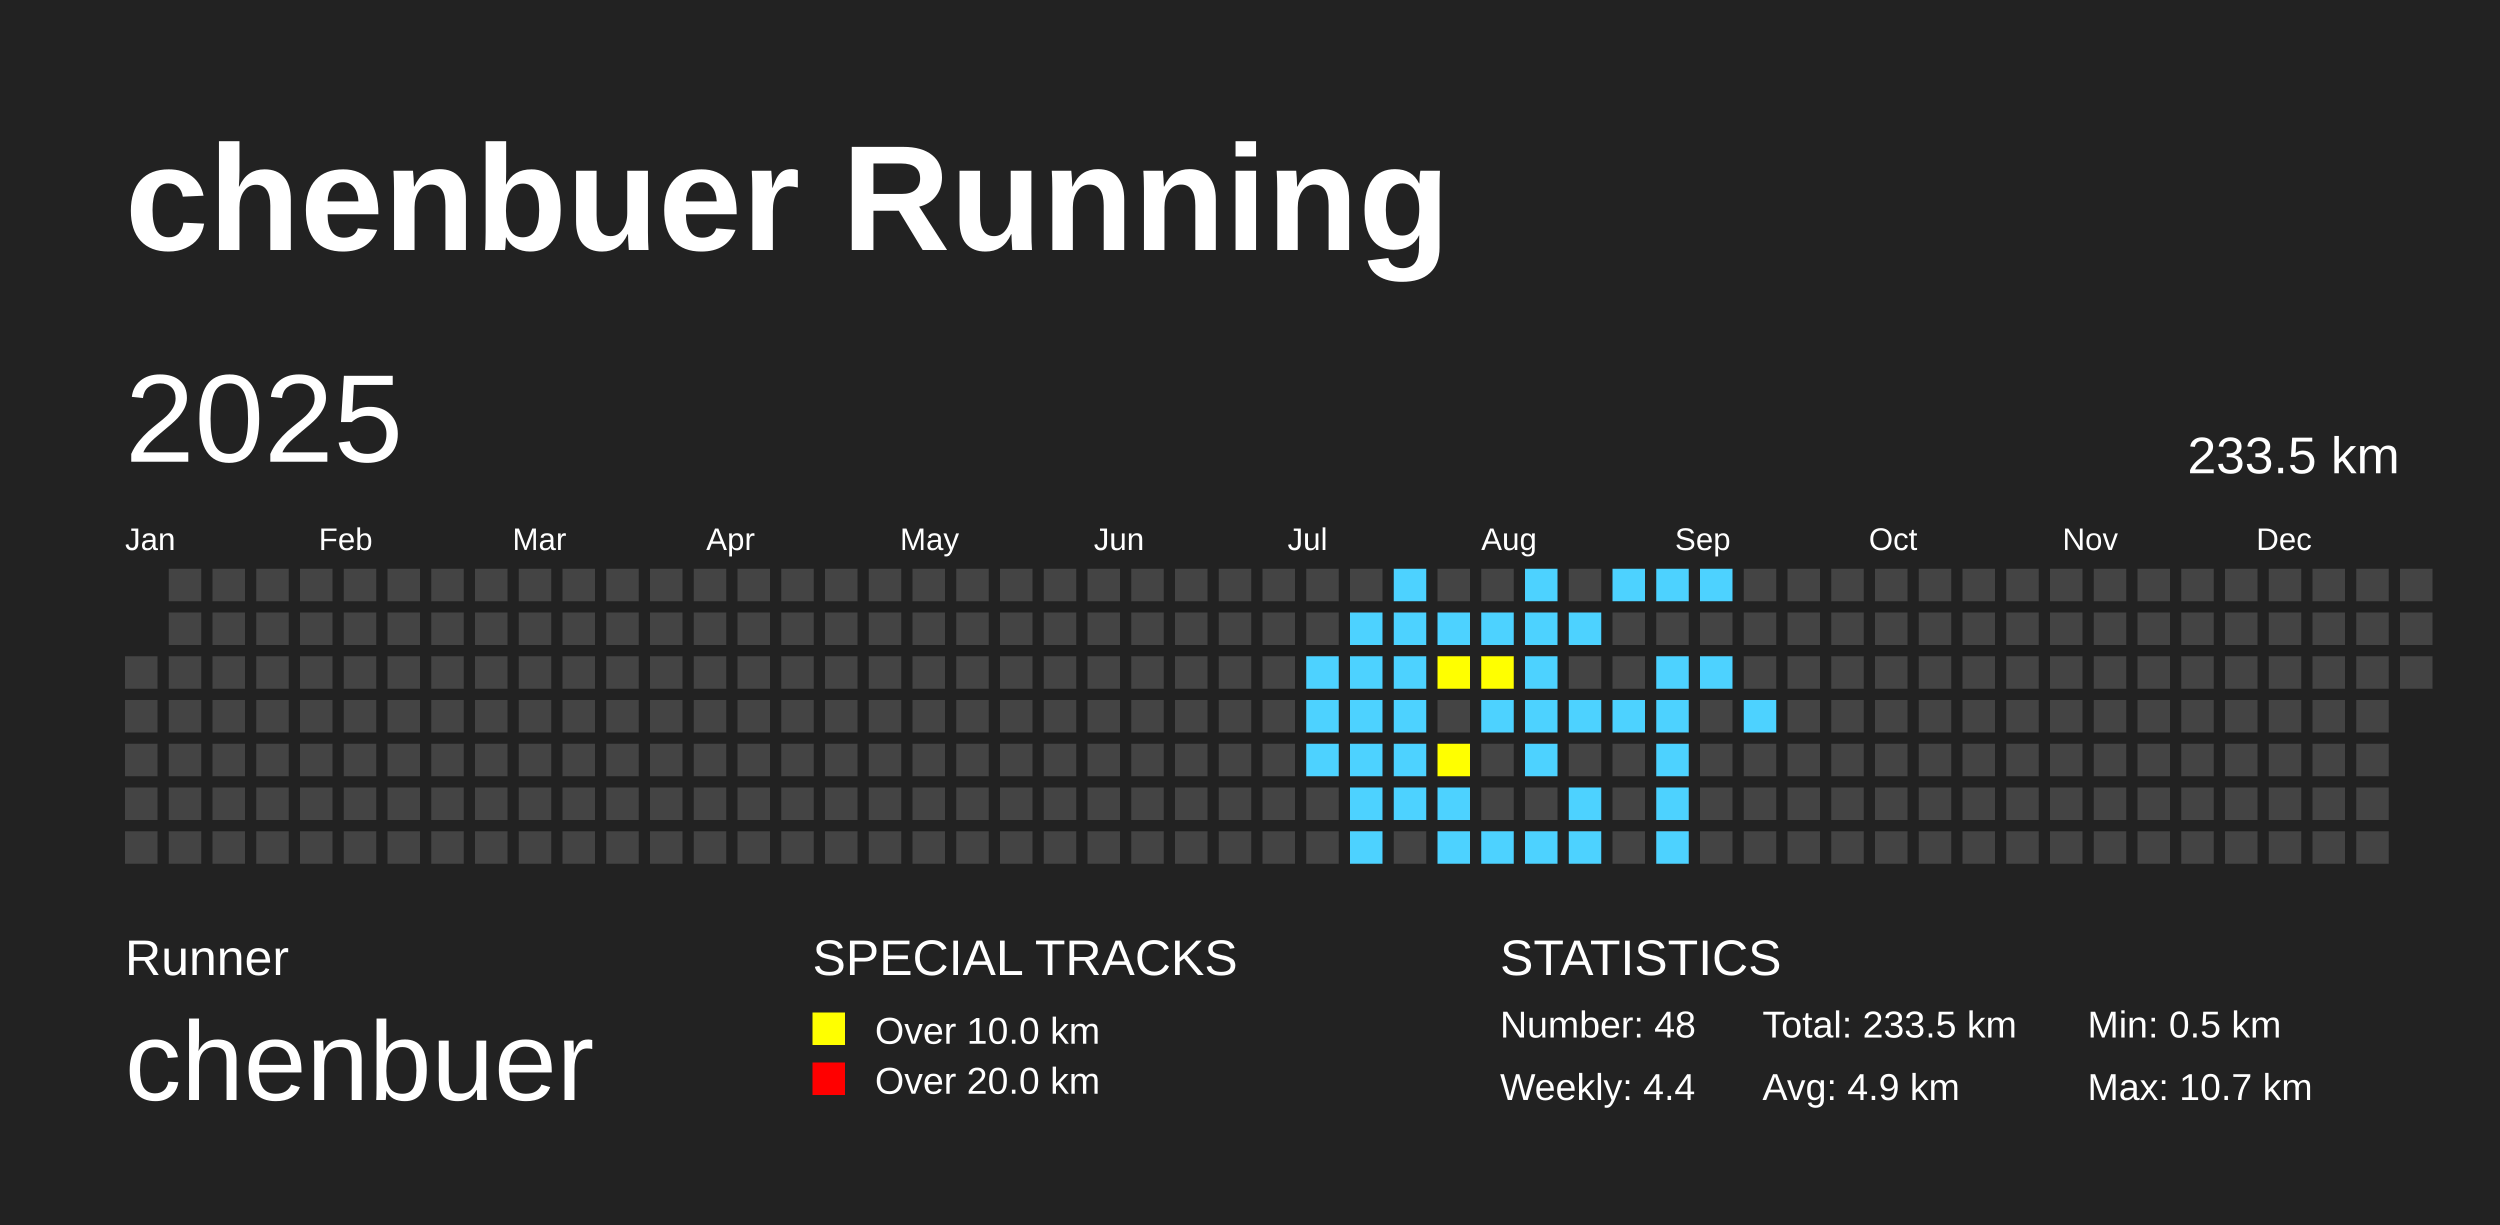
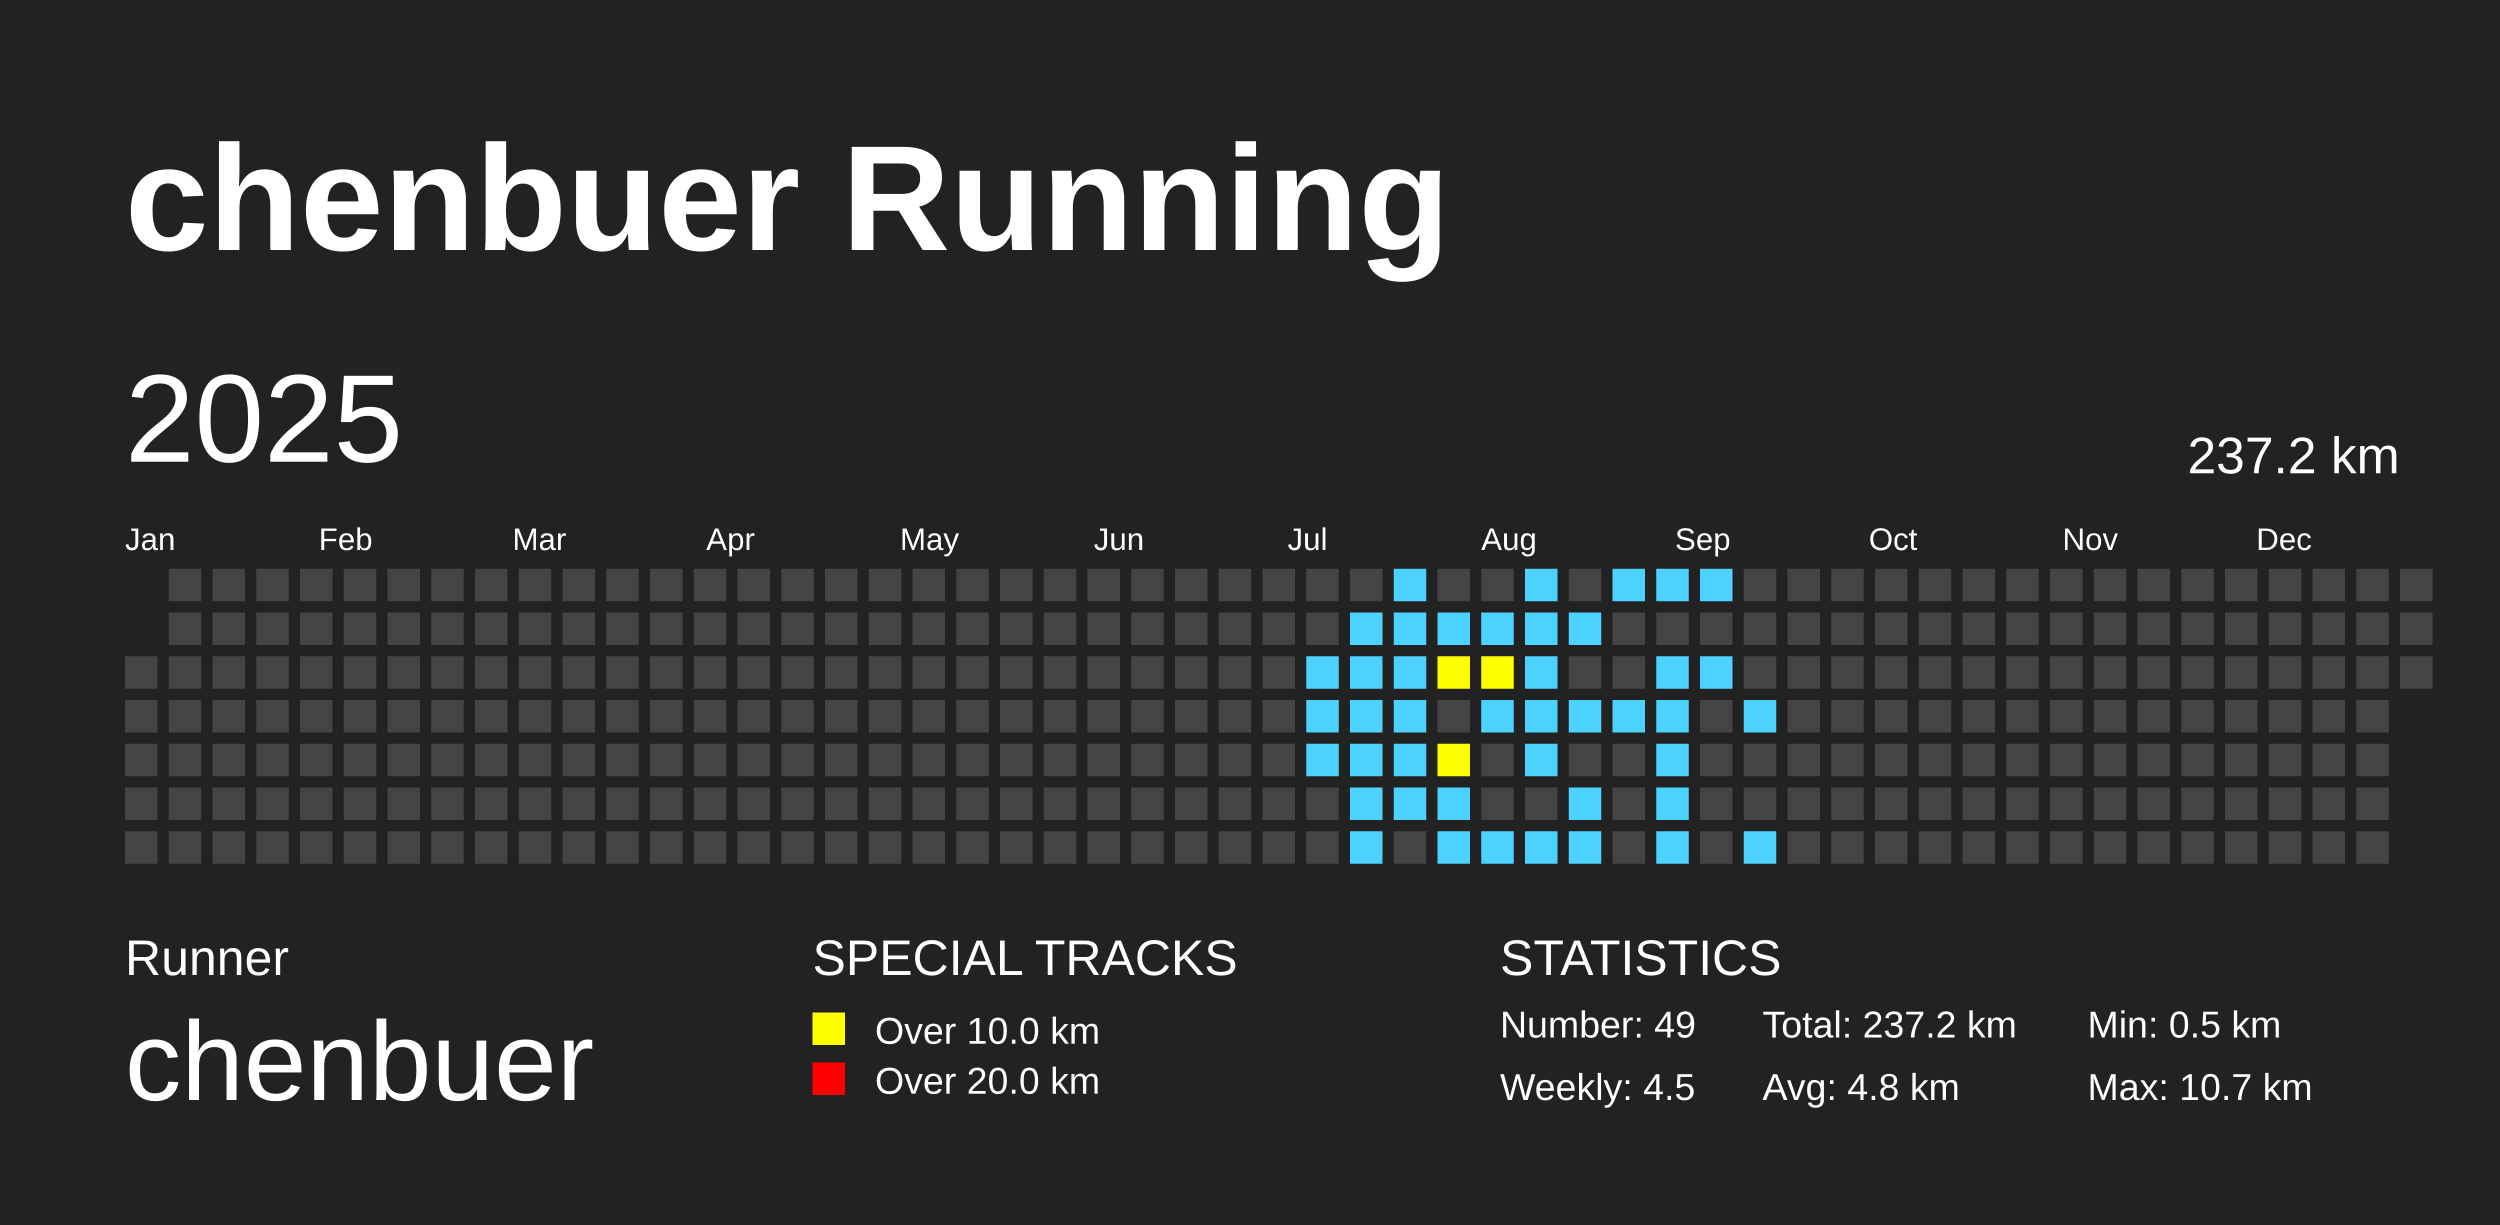
<svg xmlns="http://www.w3.org/2000/svg" baseProfile="full" height="98mm" version="1.1" viewBox="0,0,200,98" width="200mm">
  <defs />
  <rect fill="#222222" height="98" width="200" x="0" y="0" />
  <text fill="#FFFFFF" style="font-size:12px; font-family:Arial; font-weight:bold;" x="10" y="20">chenbuer Running</text>
  <text fill="#FFFFFF" style="font-size:4px; font-family:Arial" x="10" y="78">Runner</text>
  <text fill="#FFFFFF" style="font-size:9px; font-family:Arial" x="10" y="88">chenbuer</text>
  <text fill="#FFFFFF" style="font-size:4px; font-family:Arial" x="65" y="78">SPECIAL TRACKS</text>
  <rect fill="yellow" height="2.6" width="2.6" x="65" y="81" />
  <text fill="#FFFFFF" style="font-size:3px; font-family:Arial" x="70" y="83.5">Over 10.0 km</text>
  <rect fill="red" height="2.6" width="2.6" x="65" y="85" />
  <text fill="#FFFFFF" style="font-size:3px; font-family:Arial" x="70" y="87.5">Over 20.0 km</text>
  <text fill="#FFFFFF" style="font-size:4px; font-family:Arial" x="120" y="78">STATISTICS</text>
-   <text fill="#FFFFFF" style="font-size:3px; font-family:Arial" x="120" y="83">Number: 48</text>
-   <text fill="#FFFFFF" style="font-size:3px; font-family:Arial" x="120" y="88">Weekly: 4.4</text>
-   <text fill="#FFFFFF" style="font-size:3px; font-family:Arial" x="141" y="83">Total: 233.5 km</text>
-   <text fill="#FFFFFF" style="font-size:3px; font-family:Arial" x="141" y="88">Avg: 4.9 km</text>
+   <text fill="#FFFFFF" style="font-size:3px; font-family:Arial" x="120" y="83">Number: 49</text>
+   <text fill="#FFFFFF" style="font-size:3px; font-family:Arial" x="120" y="88">Weekly: 4.5</text>
+   <text fill="#FFFFFF" style="font-size:3px; font-family:Arial" x="141" y="83">Total: 237.2 km</text>
+   <text fill="#FFFFFF" style="font-size:3px; font-family:Arial" x="141" y="88">Avg: 4.8 km</text>
  <text fill="#FFFFFF" style="font-size:3px; font-family:Arial" x="167" y="83">Min: 0.5 km</text>
  <text fill="#FFFFFF" style="font-size:3px; font-family:Arial" x="167" y="88">Max: 10.7 km</text>
  <text dominant-baseline="hanging" fill="#FFFFFF" style="font-size:10.0px; font-family:Arial;" x="10" y="30">2025</text>
-   <text dominant-baseline="hanging" fill="#FFFFFF" style="font-size:4.125px; font-family:Arial;" x="175" y="35">233.5 km</text>
+   <text dominant-baseline="hanging" fill="#FFFFFF" style="font-size:4.125px; font-family:Arial;" x="175" y="35">237.2 km</text>
  <text fill="#FFFFFF" style="font-size:2.5px; font-family:Arial" x="10.0" y="44">Jan</text>
  <text fill="#FFFFFF" style="font-size:2.5px; font-family:Arial" x="25.5" y="44">Feb</text>
  <text fill="#FFFFFF" style="font-size:2.5px; font-family:Arial" x="41.0" y="44">Mar</text>
  <text fill="#FFFFFF" style="font-size:2.5px; font-family:Arial" x="56.5" y="44">Apr</text>
  <text fill="#FFFFFF" style="font-size:2.5px; font-family:Arial" x="72.0" y="44">May</text>
  <text fill="#FFFFFF" style="font-size:2.5px; font-family:Arial" x="87.5" y="44">Jun</text>
  <text fill="#FFFFFF" style="font-size:2.5px; font-family:Arial" x="103.0" y="44">Jul</text>
  <text fill="#FFFFFF" style="font-size:2.5px; font-family:Arial" x="118.5" y="44">Aug</text>
  <text fill="#FFFFFF" style="font-size:2.5px; font-family:Arial" x="134.0" y="44">Sep</text>
  <text fill="#FFFFFF" style="font-size:2.5px; font-family:Arial" x="149.5" y="44">Oct</text>
  <text fill="#FFFFFF" style="font-size:2.5px; font-family:Arial" x="165.0" y="44">Nov</text>
  <text fill="#FFFFFF" style="font-size:2.5px; font-family:Arial" x="180.5" y="44">Dec</text>
  <rect fill="#444444" height="2.6" width="2.6" x="10.0" y="52.5" />
  <rect fill="#444444" height="2.6" width="2.6" x="10.0" y="56.0" />
  <rect fill="#444444" height="2.6" width="2.6" x="10.0" y="59.5" />
  <rect fill="#444444" height="2.6" width="2.6" x="10.0" y="63.0" />
  <rect fill="#444444" height="2.6" width="2.6" x="10.0" y="66.5" />
  <rect fill="#444444" height="2.6" width="2.6" x="13.5" y="45.5" />
  <rect fill="#444444" height="2.6" width="2.6" x="13.5" y="49.0" />
  <rect fill="#444444" height="2.6" width="2.6" x="13.5" y="52.5" />
  <rect fill="#444444" height="2.6" width="2.6" x="13.5" y="56.0" />
  <rect fill="#444444" height="2.6" width="2.6" x="13.5" y="59.5" />
  <rect fill="#444444" height="2.6" width="2.6" x="13.5" y="63.0" />
  <rect fill="#444444" height="2.6" width="2.6" x="13.5" y="66.5" />
  <rect fill="#444444" height="2.6" width="2.6" x="17.0" y="45.5" />
  <rect fill="#444444" height="2.6" width="2.6" x="17.0" y="49.0" />
  <rect fill="#444444" height="2.6" width="2.6" x="17.0" y="52.5" />
  <rect fill="#444444" height="2.6" width="2.6" x="17.0" y="56.0" />
  <rect fill="#444444" height="2.6" width="2.6" x="17.0" y="59.5" />
  <rect fill="#444444" height="2.6" width="2.6" x="17.0" y="63.0" />
  <rect fill="#444444" height="2.6" width="2.6" x="17.0" y="66.5" />
  <rect fill="#444444" height="2.6" width="2.6" x="20.5" y="45.5" />
  <rect fill="#444444" height="2.6" width="2.6" x="20.5" y="49.0" />
  <rect fill="#444444" height="2.6" width="2.6" x="20.5" y="52.5" />
  <rect fill="#444444" height="2.6" width="2.6" x="20.5" y="56.0" />
  <rect fill="#444444" height="2.6" width="2.6" x="20.5" y="59.5" />
  <rect fill="#444444" height="2.6" width="2.6" x="20.5" y="63.0" />
  <rect fill="#444444" height="2.6" width="2.6" x="20.5" y="66.5" />
  <rect fill="#444444" height="2.6" width="2.6" x="24.0" y="45.5" />
  <rect fill="#444444" height="2.6" width="2.6" x="24.0" y="49.0" />
  <rect fill="#444444" height="2.6" width="2.6" x="24.0" y="52.5" />
  <rect fill="#444444" height="2.6" width="2.6" x="24.0" y="56.0" />
  <rect fill="#444444" height="2.6" width="2.6" x="24.0" y="59.5" />
  <rect fill="#444444" height="2.6" width="2.6" x="24.0" y="63.0" />
  <rect fill="#444444" height="2.6" width="2.6" x="24.0" y="66.5" />
  <rect fill="#444444" height="2.6" width="2.6" x="27.5" y="45.5" />
  <rect fill="#444444" height="2.6" width="2.6" x="27.5" y="49.0" />
  <rect fill="#444444" height="2.6" width="2.6" x="27.5" y="52.5" />
  <rect fill="#444444" height="2.6" width="2.6" x="27.5" y="56.0" />
  <rect fill="#444444" height="2.6" width="2.6" x="27.5" y="59.5" />
  <rect fill="#444444" height="2.6" width="2.6" x="27.5" y="63.0" />
  <rect fill="#444444" height="2.6" width="2.6" x="27.5" y="66.5" />
  <rect fill="#444444" height="2.6" width="2.6" x="31.0" y="45.5" />
  <rect fill="#444444" height="2.6" width="2.6" x="31.0" y="49.0" />
  <rect fill="#444444" height="2.6" width="2.6" x="31.0" y="52.5" />
  <rect fill="#444444" height="2.6" width="2.6" x="31.0" y="56.0" />
  <rect fill="#444444" height="2.6" width="2.6" x="31.0" y="59.5" />
  <rect fill="#444444" height="2.6" width="2.6" x="31.0" y="63.0" />
  <rect fill="#444444" height="2.6" width="2.6" x="31.0" y="66.5" />
  <rect fill="#444444" height="2.6" width="2.6" x="34.5" y="45.5" />
  <rect fill="#444444" height="2.6" width="2.6" x="34.5" y="49.0" />
  <rect fill="#444444" height="2.6" width="2.6" x="34.5" y="52.5" />
  <rect fill="#444444" height="2.6" width="2.6" x="34.5" y="56.0" />
  <rect fill="#444444" height="2.6" width="2.6" x="34.5" y="59.5" />
  <rect fill="#444444" height="2.6" width="2.6" x="34.5" y="63.0" />
  <rect fill="#444444" height="2.6" width="2.6" x="34.5" y="66.5" />
  <rect fill="#444444" height="2.6" width="2.6" x="38.0" y="45.5" />
  <rect fill="#444444" height="2.6" width="2.6" x="38.0" y="49.0" />
  <rect fill="#444444" height="2.6" width="2.6" x="38.0" y="52.5" />
  <rect fill="#444444" height="2.6" width="2.6" x="38.0" y="56.0" />
  <rect fill="#444444" height="2.6" width="2.6" x="38.0" y="59.5" />
  <rect fill="#444444" height="2.6" width="2.6" x="38.0" y="63.0" />
  <rect fill="#444444" height="2.6" width="2.6" x="38.0" y="66.5" />
  <rect fill="#444444" height="2.6" width="2.6" x="41.5" y="45.5" />
  <rect fill="#444444" height="2.6" width="2.6" x="41.5" y="49.0" />
  <rect fill="#444444" height="2.6" width="2.6" x="41.5" y="52.5" />
  <rect fill="#444444" height="2.6" width="2.6" x="41.5" y="56.0" />
  <rect fill="#444444" height="2.6" width="2.6" x="41.5" y="59.5" />
  <rect fill="#444444" height="2.6" width="2.6" x="41.5" y="63.0" />
  <rect fill="#444444" height="2.6" width="2.6" x="41.5" y="66.5" />
  <rect fill="#444444" height="2.6" width="2.6" x="45.0" y="45.5" />
  <rect fill="#444444" height="2.6" width="2.6" x="45.0" y="49.0" />
  <rect fill="#444444" height="2.6" width="2.6" x="45.0" y="52.5" />
  <rect fill="#444444" height="2.6" width="2.6" x="45.0" y="56.0" />
  <rect fill="#444444" height="2.6" width="2.6" x="45.0" y="59.5" />
  <rect fill="#444444" height="2.6" width="2.6" x="45.0" y="63.0" />
  <rect fill="#444444" height="2.6" width="2.6" x="45.0" y="66.5" />
  <rect fill="#444444" height="2.6" width="2.6" x="48.5" y="45.5" />
  <rect fill="#444444" height="2.6" width="2.6" x="48.5" y="49.0" />
  <rect fill="#444444" height="2.6" width="2.6" x="48.5" y="52.5" />
  <rect fill="#444444" height="2.6" width="2.6" x="48.5" y="56.0" />
  <rect fill="#444444" height="2.6" width="2.6" x="48.5" y="59.5" />
  <rect fill="#444444" height="2.6" width="2.6" x="48.5" y="63.0" />
  <rect fill="#444444" height="2.6" width="2.6" x="48.5" y="66.5" />
  <rect fill="#444444" height="2.6" width="2.6" x="52.0" y="45.5" />
  <rect fill="#444444" height="2.6" width="2.6" x="52.0" y="49.0" />
  <rect fill="#444444" height="2.6" width="2.6" x="52.0" y="52.5" />
  <rect fill="#444444" height="2.6" width="2.6" x="52.0" y="56.0" />
  <rect fill="#444444" height="2.6" width="2.6" x="52.0" y="59.5" />
  <rect fill="#444444" height="2.6" width="2.6" x="52.0" y="63.0" />
  <rect fill="#444444" height="2.6" width="2.6" x="52.0" y="66.5" />
  <rect fill="#444444" height="2.6" width="2.6" x="55.5" y="45.5" />
  <rect fill="#444444" height="2.6" width="2.6" x="55.5" y="49.0" />
  <rect fill="#444444" height="2.6" width="2.6" x="55.5" y="52.5" />
  <rect fill="#444444" height="2.6" width="2.6" x="55.5" y="56.0" />
  <rect fill="#444444" height="2.6" width="2.6" x="55.5" y="59.5" />
  <rect fill="#444444" height="2.6" width="2.6" x="55.5" y="63.0" />
  <rect fill="#444444" height="2.6" width="2.6" x="55.5" y="66.5" />
  <rect fill="#444444" height="2.6" width="2.6" x="59.0" y="45.5" />
  <rect fill="#444444" height="2.6" width="2.6" x="59.0" y="49.0" />
  <rect fill="#444444" height="2.6" width="2.6" x="59.0" y="52.5" />
  <rect fill="#444444" height="2.6" width="2.6" x="59.0" y="56.0" />
  <rect fill="#444444" height="2.6" width="2.6" x="59.0" y="59.5" />
  <rect fill="#444444" height="2.6" width="2.6" x="59.0" y="63.0" />
  <rect fill="#444444" height="2.6" width="2.6" x="59.0" y="66.5" />
  <rect fill="#444444" height="2.6" width="2.6" x="62.5" y="45.5" />
  <rect fill="#444444" height="2.6" width="2.6" x="62.5" y="49.0" />
  <rect fill="#444444" height="2.6" width="2.6" x="62.5" y="52.5" />
  <rect fill="#444444" height="2.6" width="2.6" x="62.5" y="56.0" />
  <rect fill="#444444" height="2.6" width="2.6" x="62.5" y="59.5" />
  <rect fill="#444444" height="2.6" width="2.6" x="62.5" y="63.0" />
  <rect fill="#444444" height="2.6" width="2.6" x="62.5" y="66.5" />
  <rect fill="#444444" height="2.6" width="2.6" x="66.0" y="45.5" />
  <rect fill="#444444" height="2.6" width="2.6" x="66.0" y="49.0" />
  <rect fill="#444444" height="2.6" width="2.6" x="66.0" y="52.5" />
  <rect fill="#444444" height="2.6" width="2.6" x="66.0" y="56.0" />
  <rect fill="#444444" height="2.6" width="2.6" x="66.0" y="59.5" />
  <rect fill="#444444" height="2.6" width="2.6" x="66.0" y="63.0" />
  <rect fill="#444444" height="2.6" width="2.6" x="66.0" y="66.5" />
  <rect fill="#444444" height="2.6" width="2.6" x="69.5" y="45.5" />
  <rect fill="#444444" height="2.6" width="2.6" x="69.5" y="49.0" />
  <rect fill="#444444" height="2.6" width="2.6" x="69.5" y="52.5" />
  <rect fill="#444444" height="2.6" width="2.6" x="69.5" y="56.0" />
  <rect fill="#444444" height="2.6" width="2.6" x="69.5" y="59.5" />
  <rect fill="#444444" height="2.6" width="2.6" x="69.5" y="63.0" />
  <rect fill="#444444" height="2.6" width="2.6" x="69.5" y="66.5" />
  <rect fill="#444444" height="2.6" width="2.6" x="73.0" y="45.5" />
  <rect fill="#444444" height="2.6" width="2.6" x="73.0" y="49.0" />
  <rect fill="#444444" height="2.6" width="2.6" x="73.0" y="52.5" />
  <rect fill="#444444" height="2.6" width="2.6" x="73.0" y="56.0" />
  <rect fill="#444444" height="2.6" width="2.6" x="73.0" y="59.5" />
  <rect fill="#444444" height="2.6" width="2.6" x="73.0" y="63.0" />
  <rect fill="#444444" height="2.6" width="2.6" x="73.0" y="66.5" />
  <rect fill="#444444" height="2.6" width="2.6" x="76.5" y="45.5" />
  <rect fill="#444444" height="2.6" width="2.6" x="76.5" y="49.0" />
  <rect fill="#444444" height="2.6" width="2.6" x="76.5" y="52.5" />
  <rect fill="#444444" height="2.6" width="2.6" x="76.5" y="56.0" />
  <rect fill="#444444" height="2.6" width="2.6" x="76.5" y="59.5" />
  <rect fill="#444444" height="2.6" width="2.6" x="76.5" y="63.0" />
  <rect fill="#444444" height="2.6" width="2.6" x="76.5" y="66.5" />
  <rect fill="#444444" height="2.6" width="2.6" x="80.0" y="45.5" />
  <rect fill="#444444" height="2.6" width="2.6" x="80.0" y="49.0" />
  <rect fill="#444444" height="2.6" width="2.6" x="80.0" y="52.5" />
  <rect fill="#444444" height="2.6" width="2.6" x="80.0" y="56.0" />
  <rect fill="#444444" height="2.6" width="2.6" x="80.0" y="59.5" />
  <rect fill="#444444" height="2.6" width="2.6" x="80.0" y="63.0" />
  <rect fill="#444444" height="2.6" width="2.6" x="80.0" y="66.5" />
  <rect fill="#444444" height="2.6" width="2.6" x="83.5" y="45.5" />
  <rect fill="#444444" height="2.6" width="2.6" x="83.5" y="49.0" />
  <rect fill="#444444" height="2.6" width="2.6" x="83.5" y="52.5" />
  <rect fill="#444444" height="2.6" width="2.6" x="83.5" y="56.0" />
  <rect fill="#444444" height="2.6" width="2.6" x="83.5" y="59.5" />
  <rect fill="#444444" height="2.6" width="2.6" x="83.5" y="63.0" />
  <rect fill="#444444" height="2.6" width="2.6" x="83.5" y="66.5" />
  <rect fill="#444444" height="2.6" width="2.6" x="87.0" y="45.5" />
  <rect fill="#444444" height="2.6" width="2.6" x="87.0" y="49.0" />
  <rect fill="#444444" height="2.6" width="2.6" x="87.0" y="52.5" />
  <rect fill="#444444" height="2.6" width="2.6" x="87.0" y="56.0" />
  <rect fill="#444444" height="2.6" width="2.6" x="87.0" y="59.5" />
  <rect fill="#444444" height="2.6" width="2.6" x="87.0" y="63.0" />
  <rect fill="#444444" height="2.6" width="2.6" x="87.0" y="66.5" />
  <rect fill="#444444" height="2.6" width="2.6" x="90.5" y="45.5" />
  <rect fill="#444444" height="2.6" width="2.6" x="90.5" y="49.0" />
  <rect fill="#444444" height="2.6" width="2.6" x="90.5" y="52.5" />
  <rect fill="#444444" height="2.6" width="2.6" x="90.5" y="56.0" />
  <rect fill="#444444" height="2.6" width="2.6" x="90.5" y="59.5" />
  <rect fill="#444444" height="2.6" width="2.6" x="90.5" y="63.0" />
  <rect fill="#444444" height="2.6" width="2.6" x="90.5" y="66.5" />
  <rect fill="#444444" height="2.6" width="2.6" x="94.0" y="45.5" />
  <rect fill="#444444" height="2.6" width="2.6" x="94.0" y="49.0" />
  <rect fill="#444444" height="2.6" width="2.6" x="94.0" y="52.5" />
  <rect fill="#444444" height="2.6" width="2.6" x="94.0" y="56.0" />
  <rect fill="#444444" height="2.6" width="2.6" x="94.0" y="59.5" />
  <rect fill="#444444" height="2.6" width="2.6" x="94.0" y="63.0" />
  <rect fill="#444444" height="2.6" width="2.6" x="94.0" y="66.5" />
  <rect fill="#444444" height="2.6" width="2.6" x="97.5" y="45.5" />
  <rect fill="#444444" height="2.6" width="2.6" x="97.5" y="49.0" />
  <rect fill="#444444" height="2.6" width="2.6" x="97.5" y="52.5" />
  <rect fill="#444444" height="2.6" width="2.6" x="97.5" y="56.0" />
  <rect fill="#444444" height="2.6" width="2.6" x="97.5" y="59.5" />
  <rect fill="#444444" height="2.6" width="2.6" x="97.5" y="63.0" />
  <rect fill="#444444" height="2.6" width="2.6" x="97.5" y="66.5" />
  <rect fill="#444444" height="2.6" width="2.6" x="101.0" y="45.5" />
  <rect fill="#444444" height="2.6" width="2.6" x="101.0" y="49.0" />
  <rect fill="#444444" height="2.6" width="2.6" x="101.0" y="52.5" />
  <rect fill="#444444" height="2.6" width="2.6" x="101.0" y="56.0" />
  <rect fill="#444444" height="2.6" width="2.6" x="101.0" y="59.5" />
  <rect fill="#444444" height="2.6" width="2.6" x="101.0" y="63.0" />
  <rect fill="#444444" height="2.6" width="2.6" x="101.0" y="66.5" />
  <rect fill="#444444" height="2.6" width="2.6" x="104.5" y="45.5" />
  <rect fill="#444444" height="2.6" width="2.6" x="104.5" y="49.0" />
  <rect fill="#4DD2FF" height="2.6" width="2.6" x="104.5" y="52.5" />
  <rect fill="#4DD2FF" height="2.6" width="2.6" x="104.5" y="56.0" />
  <rect fill="#4DD2FF" height="2.6" width="2.6" x="104.5" y="59.5" />
  <rect fill="#444444" height="2.6" width="2.6" x="104.5" y="63.0" />
  <rect fill="#444444" height="2.6" width="2.6" x="104.5" y="66.5" />
  <rect fill="#444444" height="2.6" width="2.6" x="108.0" y="45.5" />
  <rect fill="#4DD2FF" height="2.6" width="2.6" x="108.0" y="49.0" />
  <rect fill="#4DD2FF" height="2.6" width="2.6" x="108.0" y="52.5" />
  <rect fill="#4DD2FF" height="2.6" width="2.6" x="108.0" y="56.0" />
  <rect fill="#4DD2FF" height="2.6" width="2.6" x="108.0" y="59.5" />
  <rect fill="#4DD2FF" height="2.6" width="2.6" x="108.0" y="63.0" />
  <rect fill="#4DD2FF" height="2.6" width="2.6" x="108.0" y="66.5" />
  <rect fill="#4DD2FF" height="2.6" width="2.6" x="111.5" y="45.5" />
  <rect fill="#4DD2FF" height="2.6" width="2.6" x="111.5" y="49.0" />
  <rect fill="#4DD2FF" height="2.6" width="2.6" x="111.5" y="52.5" />
  <rect fill="#4DD2FF" height="2.6" width="2.6" x="111.5" y="56.0" />
  <rect fill="#4DD2FF" height="2.6" width="2.6" x="111.5" y="59.5" />
  <rect fill="#4DD2FF" height="2.6" width="2.6" x="111.5" y="63.0" />
  <rect fill="#444444" height="2.6" width="2.6" x="111.5" y="66.5" />
  <rect fill="#444444" height="2.6" width="2.6" x="115.0" y="45.5" />
  <rect fill="#4DD2FF" height="2.6" width="2.6" x="115.0" y="49.0" />
  <rect fill="yellow" height="2.6" width="2.6" x="115.0" y="52.5" />
  <rect fill="#444444" height="2.6" width="2.6" x="115.0" y="56.0" />
  <rect fill="yellow" height="2.6" width="2.6" x="115.0" y="59.5" />
  <rect fill="#4DD2FF" height="2.6" width="2.6" x="115.0" y="63.0" />
  <rect fill="#4DD2FF" height="2.6" width="2.6" x="115.0" y="66.5" />
  <rect fill="#444444" height="2.6" width="2.6" x="118.5" y="45.5" />
  <rect fill="#4DD2FF" height="2.6" width="2.6" x="118.5" y="49.0" />
  <rect fill="yellow" height="2.6" width="2.6" x="118.5" y="52.5" />
  <rect fill="#4DD2FF" height="2.6" width="2.6" x="118.5" y="56.0" />
  <rect fill="#444444" height="2.6" width="2.6" x="118.5" y="59.5" />
  <rect fill="#444444" height="2.6" width="2.6" x="118.5" y="63.0" />
  <rect fill="#4DD2FF" height="2.6" width="2.6" x="118.5" y="66.5" />
  <rect fill="#4DD2FF" height="2.6" width="2.6" x="122.0" y="45.5" />
  <rect fill="#4DD2FF" height="2.6" width="2.6" x="122.0" y="49.0" />
  <rect fill="#4DD2FF" height="2.6" width="2.6" x="122.0" y="52.5" />
  <rect fill="#4DD2FF" height="2.6" width="2.6" x="122.0" y="56.0" />
  <rect fill="#4DD2FF" height="2.6" width="2.6" x="122.0" y="59.5" />
  <rect fill="#444444" height="2.6" width="2.6" x="122.0" y="63.0" />
  <rect fill="#4DD2FF" height="2.6" width="2.6" x="122.0" y="66.5" />
  <rect fill="#444444" height="2.6" width="2.6" x="125.5" y="45.5" />
  <rect fill="#4DD2FF" height="2.6" width="2.6" x="125.5" y="49.0" />
  <rect fill="#444444" height="2.6" width="2.6" x="125.5" y="52.5" />
  <rect fill="#4DD2FF" height="2.6" width="2.6" x="125.5" y="56.0" />
  <rect fill="#444444" height="2.6" width="2.6" x="125.5" y="59.5" />
  <rect fill="#4DD2FF" height="2.6" width="2.6" x="125.5" y="63.0" />
  <rect fill="#4DD2FF" height="2.6" width="2.6" x="125.5" y="66.5" />
  <rect fill="#4DD2FF" height="2.6" width="2.6" x="129.0" y="45.5" />
  <rect fill="#444444" height="2.6" width="2.6" x="129.0" y="49.0" />
  <rect fill="#444444" height="2.6" width="2.6" x="129.0" y="52.5" />
  <rect fill="#4DD2FF" height="2.6" width="2.6" x="129.0" y="56.0" />
  <rect fill="#444444" height="2.6" width="2.6" x="129.0" y="59.5" />
  <rect fill="#444444" height="2.6" width="2.6" x="129.0" y="63.0" />
  <rect fill="#444444" height="2.6" width="2.6" x="129.0" y="66.5" />
  <rect fill="#4DD2FF" height="2.6" width="2.6" x="132.5" y="45.5" />
  <rect fill="#444444" height="2.6" width="2.6" x="132.5" y="49.0" />
  <rect fill="#4DD2FF" height="2.6" width="2.6" x="132.5" y="52.5" />
  <rect fill="#4DD2FF" height="2.6" width="2.6" x="132.5" y="56.0" />
  <rect fill="#4DD2FF" height="2.6" width="2.6" x="132.5" y="59.5" />
  <rect fill="#4DD2FF" height="2.6" width="2.6" x="132.5" y="63.0" />
  <rect fill="#4DD2FF" height="2.6" width="2.6" x="132.5" y="66.5" />
  <rect fill="#4DD2FF" height="2.6" width="2.6" x="136.0" y="45.5" />
  <rect fill="#444444" height="2.6" width="2.6" x="136.0" y="49.0" />
  <rect fill="#4DD2FF" height="2.6" width="2.6" x="136.0" y="52.5" />
  <rect fill="#444444" height="2.6" width="2.6" x="136.0" y="56.0" />
  <rect fill="#444444" height="2.6" width="2.6" x="136.0" y="59.5" />
  <rect fill="#444444" height="2.6" width="2.6" x="136.0" y="63.0" />
  <rect fill="#444444" height="2.6" width="2.6" x="136.0" y="66.5" />
  <rect fill="#444444" height="2.6" width="2.6" x="139.5" y="45.5" />
  <rect fill="#444444" height="2.6" width="2.6" x="139.5" y="49.0" />
  <rect fill="#444444" height="2.6" width="2.6" x="139.5" y="52.5" />
  <rect fill="#4DD2FF" height="2.6" width="2.6" x="139.5" y="56.0" />
  <rect fill="#444444" height="2.6" width="2.6" x="139.5" y="59.5" />
  <rect fill="#444444" height="2.6" width="2.6" x="139.5" y="63.0" />
-   <rect fill="#444444" height="2.6" width="2.6" x="139.5" y="66.5" />
+   <rect fill="#4DD2FF" height="2.6" width="2.6" x="139.5" y="66.5" />
  <rect fill="#444444" height="2.6" width="2.6" x="143.0" y="45.5" />
  <rect fill="#444444" height="2.6" width="2.6" x="143.0" y="49.0" />
  <rect fill="#444444" height="2.6" width="2.6" x="143.0" y="52.5" />
  <rect fill="#444444" height="2.6" width="2.6" x="143.0" y="56.0" />
  <rect fill="#444444" height="2.6" width="2.6" x="143.0" y="59.5" />
  <rect fill="#444444" height="2.6" width="2.6" x="143.0" y="63.0" />
  <rect fill="#444444" height="2.6" width="2.6" x="143.0" y="66.5" />
  <rect fill="#444444" height="2.6" width="2.6" x="146.5" y="45.5" />
  <rect fill="#444444" height="2.6" width="2.6" x="146.5" y="49.0" />
  <rect fill="#444444" height="2.6" width="2.6" x="146.5" y="52.5" />
  <rect fill="#444444" height="2.6" width="2.6" x="146.5" y="56.0" />
  <rect fill="#444444" height="2.6" width="2.6" x="146.5" y="59.5" />
  <rect fill="#444444" height="2.6" width="2.6" x="146.5" y="63.0" />
  <rect fill="#444444" height="2.6" width="2.6" x="146.5" y="66.5" />
  <rect fill="#444444" height="2.6" width="2.6" x="150.0" y="45.5" />
  <rect fill="#444444" height="2.6" width="2.6" x="150.0" y="49.0" />
  <rect fill="#444444" height="2.6" width="2.6" x="150.0" y="52.5" />
  <rect fill="#444444" height="2.6" width="2.6" x="150.0" y="56.0" />
  <rect fill="#444444" height="2.6" width="2.6" x="150.0" y="59.5" />
  <rect fill="#444444" height="2.6" width="2.6" x="150.0" y="63.0" />
  <rect fill="#444444" height="2.6" width="2.6" x="150.0" y="66.5" />
  <rect fill="#444444" height="2.6" width="2.6" x="153.5" y="45.5" />
  <rect fill="#444444" height="2.6" width="2.6" x="153.5" y="49.0" />
  <rect fill="#444444" height="2.6" width="2.6" x="153.5" y="52.5" />
  <rect fill="#444444" height="2.6" width="2.6" x="153.5" y="56.0" />
  <rect fill="#444444" height="2.6" width="2.6" x="153.5" y="59.5" />
  <rect fill="#444444" height="2.6" width="2.6" x="153.5" y="63.0" />
  <rect fill="#444444" height="2.6" width="2.6" x="153.5" y="66.5" />
  <rect fill="#444444" height="2.6" width="2.6" x="157.0" y="45.5" />
  <rect fill="#444444" height="2.6" width="2.6" x="157.0" y="49.0" />
  <rect fill="#444444" height="2.6" width="2.6" x="157.0" y="52.5" />
  <rect fill="#444444" height="2.6" width="2.6" x="157.0" y="56.0" />
  <rect fill="#444444" height="2.6" width="2.6" x="157.0" y="59.5" />
  <rect fill="#444444" height="2.6" width="2.6" x="157.0" y="63.0" />
  <rect fill="#444444" height="2.6" width="2.6" x="157.0" y="66.5" />
  <rect fill="#444444" height="2.6" width="2.6" x="160.5" y="45.5" />
  <rect fill="#444444" height="2.6" width="2.6" x="160.5" y="49.0" />
  <rect fill="#444444" height="2.6" width="2.6" x="160.5" y="52.5" />
  <rect fill="#444444" height="2.6" width="2.6" x="160.5" y="56.0" />
  <rect fill="#444444" height="2.6" width="2.6" x="160.5" y="59.5" />
  <rect fill="#444444" height="2.6" width="2.6" x="160.5" y="63.0" />
  <rect fill="#444444" height="2.6" width="2.6" x="160.5" y="66.5" />
  <rect fill="#444444" height="2.6" width="2.6" x="164.0" y="45.5" />
  <rect fill="#444444" height="2.6" width="2.6" x="164.0" y="49.0" />
  <rect fill="#444444" height="2.6" width="2.6" x="164.0" y="52.5" />
  <rect fill="#444444" height="2.6" width="2.6" x="164.0" y="56.0" />
  <rect fill="#444444" height="2.6" width="2.6" x="164.0" y="59.5" />
  <rect fill="#444444" height="2.6" width="2.6" x="164.0" y="63.0" />
  <rect fill="#444444" height="2.6" width="2.6" x="164.0" y="66.5" />
  <rect fill="#444444" height="2.6" width="2.6" x="167.5" y="45.5" />
  <rect fill="#444444" height="2.6" width="2.6" x="167.5" y="49.0" />
  <rect fill="#444444" height="2.6" width="2.6" x="167.5" y="52.5" />
  <rect fill="#444444" height="2.6" width="2.6" x="167.5" y="56.0" />
  <rect fill="#444444" height="2.6" width="2.6" x="167.5" y="59.5" />
  <rect fill="#444444" height="2.6" width="2.6" x="167.5" y="63.0" />
  <rect fill="#444444" height="2.6" width="2.6" x="167.5" y="66.5" />
  <rect fill="#444444" height="2.6" width="2.6" x="171.0" y="45.5" />
  <rect fill="#444444" height="2.6" width="2.6" x="171.0" y="49.0" />
  <rect fill="#444444" height="2.6" width="2.6" x="171.0" y="52.5" />
  <rect fill="#444444" height="2.6" width="2.6" x="171.0" y="56.0" />
  <rect fill="#444444" height="2.6" width="2.6" x="171.0" y="59.5" />
  <rect fill="#444444" height="2.6" width="2.6" x="171.0" y="63.0" />
  <rect fill="#444444" height="2.6" width="2.6" x="171.0" y="66.5" />
  <rect fill="#444444" height="2.6" width="2.6" x="174.5" y="45.5" />
  <rect fill="#444444" height="2.6" width="2.6" x="174.5" y="49.0" />
  <rect fill="#444444" height="2.6" width="2.6" x="174.5" y="52.5" />
  <rect fill="#444444" height="2.6" width="2.6" x="174.5" y="56.0" />
  <rect fill="#444444" height="2.6" width="2.6" x="174.5" y="59.5" />
  <rect fill="#444444" height="2.6" width="2.6" x="174.5" y="63.0" />
  <rect fill="#444444" height="2.6" width="2.6" x="174.5" y="66.5" />
  <rect fill="#444444" height="2.6" width="2.6" x="178.0" y="45.5" />
  <rect fill="#444444" height="2.6" width="2.6" x="178.0" y="49.0" />
  <rect fill="#444444" height="2.6" width="2.6" x="178.0" y="52.5" />
  <rect fill="#444444" height="2.6" width="2.6" x="178.0" y="56.0" />
  <rect fill="#444444" height="2.6" width="2.6" x="178.0" y="59.5" />
  <rect fill="#444444" height="2.6" width="2.6" x="178.0" y="63.0" />
  <rect fill="#444444" height="2.6" width="2.6" x="178.0" y="66.5" />
  <rect fill="#444444" height="2.6" width="2.6" x="181.5" y="45.5" />
  <rect fill="#444444" height="2.6" width="2.6" x="181.5" y="49.0" />
  <rect fill="#444444" height="2.6" width="2.6" x="181.5" y="52.5" />
  <rect fill="#444444" height="2.6" width="2.6" x="181.5" y="56.0" />
  <rect fill="#444444" height="2.6" width="2.6" x="181.5" y="59.5" />
  <rect fill="#444444" height="2.6" width="2.6" x="181.5" y="63.0" />
  <rect fill="#444444" height="2.6" width="2.6" x="181.5" y="66.5" />
  <rect fill="#444444" height="2.6" width="2.6" x="185.0" y="45.5" />
  <rect fill="#444444" height="2.6" width="2.6" x="185.0" y="49.0" />
  <rect fill="#444444" height="2.6" width="2.6" x="185.0" y="52.5" />
  <rect fill="#444444" height="2.6" width="2.6" x="185.0" y="56.0" />
  <rect fill="#444444" height="2.6" width="2.6" x="185.0" y="59.5" />
  <rect fill="#444444" height="2.6" width="2.6" x="185.0" y="63.0" />
  <rect fill="#444444" height="2.6" width="2.6" x="185.0" y="66.5" />
  <rect fill="#444444" height="2.6" width="2.6" x="188.5" y="45.5" />
  <rect fill="#444444" height="2.6" width="2.6" x="188.5" y="49.0" />
  <rect fill="#444444" height="2.6" width="2.6" x="188.5" y="52.5" />
  <rect fill="#444444" height="2.6" width="2.6" x="188.5" y="56.0" />
  <rect fill="#444444" height="2.6" width="2.6" x="188.5" y="59.5" />
  <rect fill="#444444" height="2.6" width="2.6" x="188.5" y="63.0" />
  <rect fill="#444444" height="2.6" width="2.6" x="188.5" y="66.5" />
  <rect fill="#444444" height="2.6" width="2.6" x="192.0" y="45.5" />
  <rect fill="#444444" height="2.6" width="2.6" x="192.0" y="49.0" />
  <rect fill="#444444" height="2.6" width="2.6" x="192.0" y="52.5" />
</svg>
